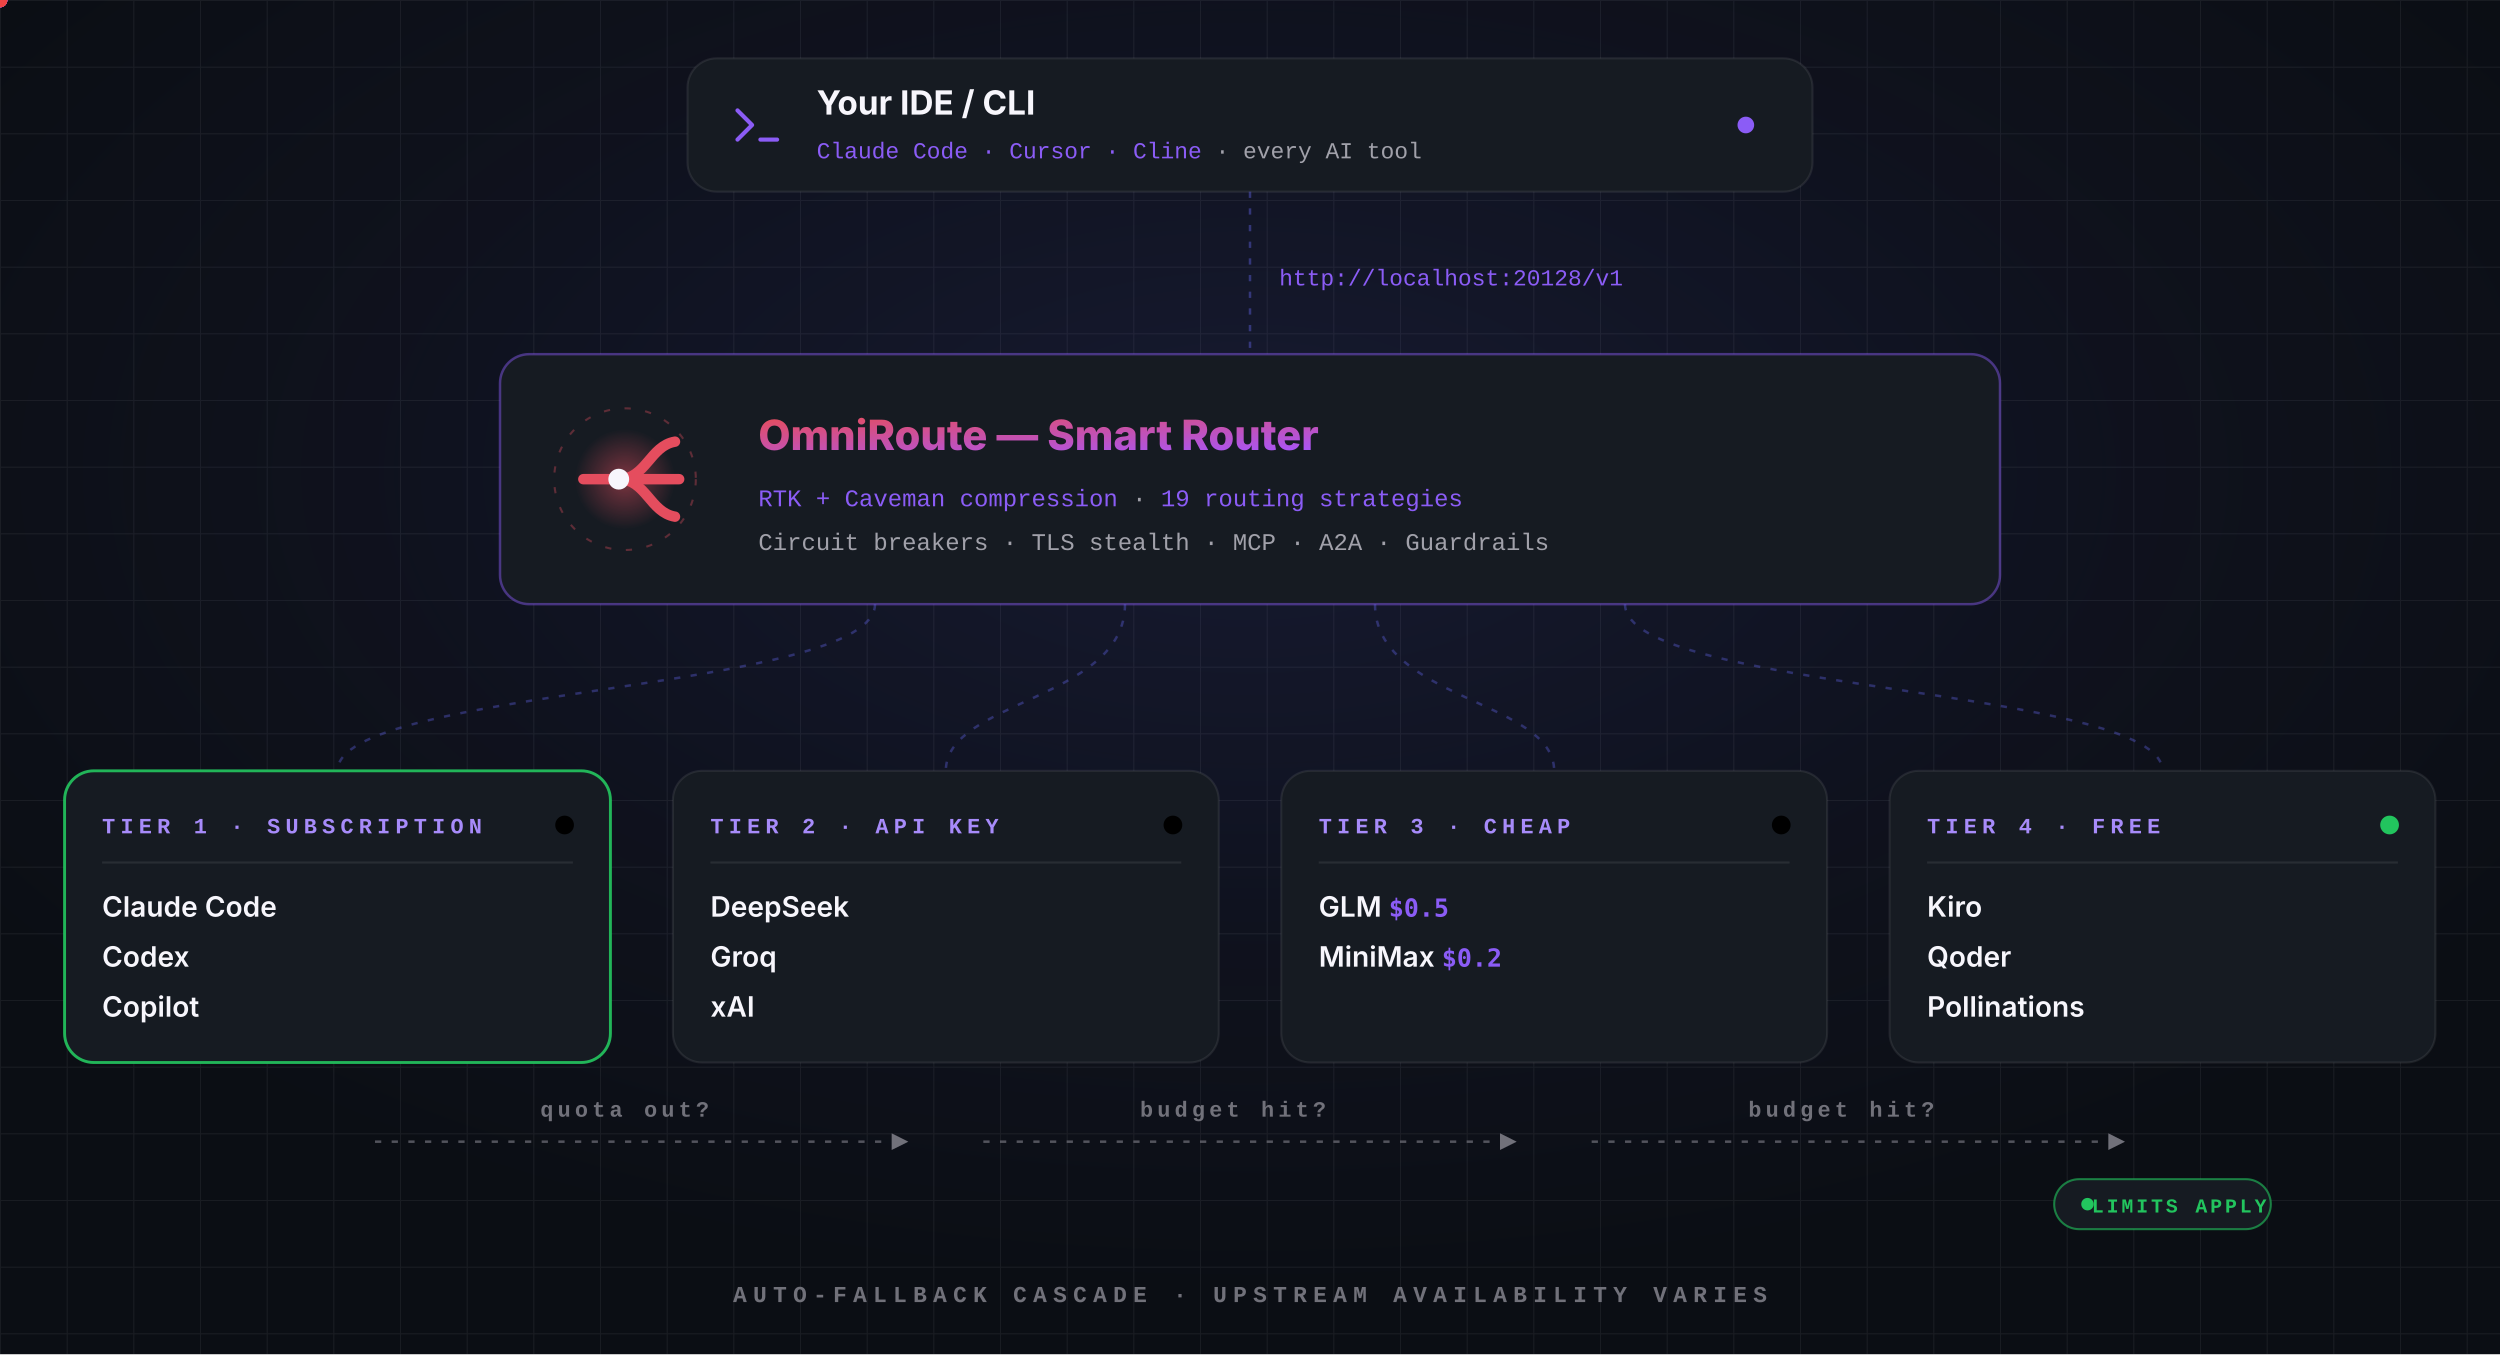
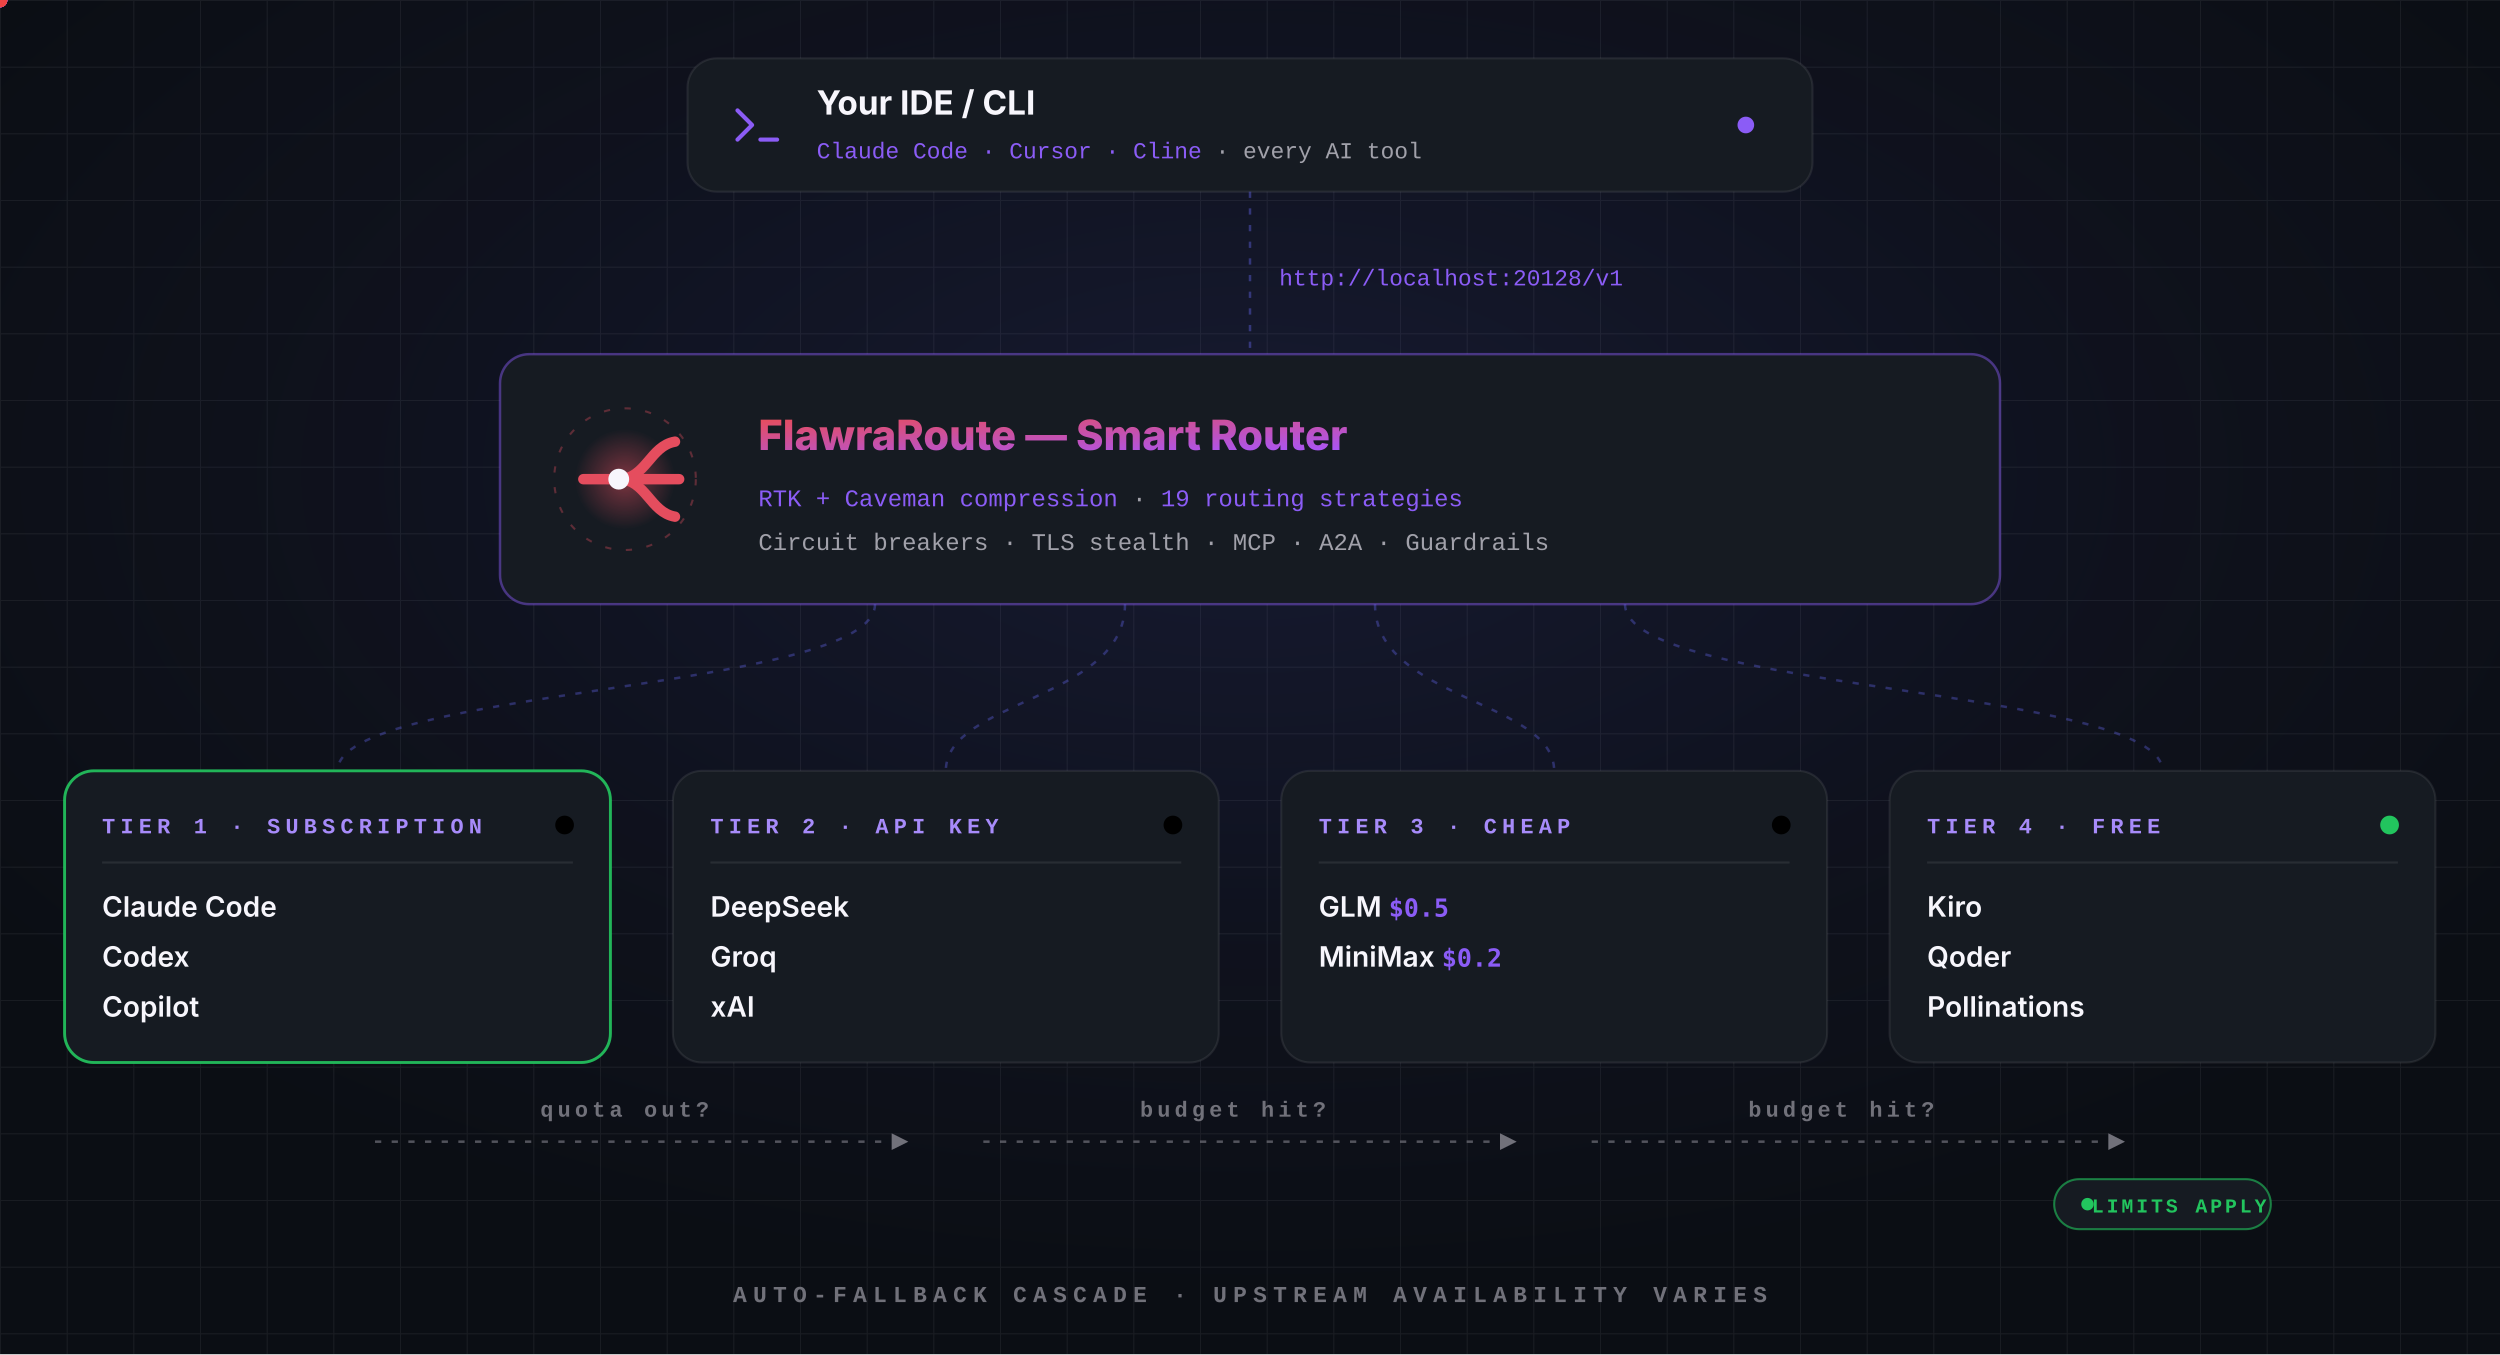
- <svg xmlns="http://www.w3.org/2000/svg" viewBox="0 0 1200 650" role="img" aria-label="OmniRoute request flow — auto-fallback cascade across 4 provider tiers">
+ <svg xmlns="http://www.w3.org/2000/svg" viewBox="0 0 1200 650" role="img" aria-label="FlawraRoute request flow — auto-fallback cascade across 4 provider tiers">
  <defs>
    <radialGradient id="hubGlow" cx="50%" cy="50%" r="50%">
      <stop offset="0%" stop-color="#e54d5e" stop-opacity="0.5" />
      <stop offset="100%" stop-color="#e54d5e" stop-opacity="0" />
    </radialGradient>
    <radialGradient id="bgGlow" cx="50%" cy="35%" r="60%">
      <stop offset="0%" stop-color="#6366f1" stop-opacity="0.13" />
      <stop offset="60%" stop-color="#6366f1" stop-opacity="0.04" />
      <stop offset="100%" stop-color="#6366f1" stop-opacity="0" />
    </radialGradient>
    <linearGradient id="cardGrad" x1="0" x2="0" y1="0" y2="1">
      <stop offset="0%" stop-color="#161b22" stop-opacity="1" />
      <stop offset="100%" stop-color="#161b22" stop-opacity="1" />
    </linearGradient>
    <path id="pIn" d="M 600,92 L 600,170" />
    <path id="pT1" d="M 420,290 C 420,332 162,330 162,370" />
    <path id="pT2" d="M 540,290 C 540,336 454,336 454,370" />
    <path id="pT3" d="M 660,290 C 660,336 746,336 746,370" />
    <path id="pT4" d="M 780,290 C 780,332 1038,330 1038,370" />
    <path id="pC1" d="M 180,548 L 428,548" />
    <path id="pC2" d="M 472,548 L 720,548" />
    <path id="pC3" d="M 764,548 L 1012,548" />
    <linearGradient id="gradBrand" x1="0" y1="0" x2="1" y2="1">
      <stop offset="0%" stop-color="#e54d5e" />
      <stop offset="100%" stop-color="#a855f7" />
    </linearGradient>
    <pattern id="gridPaper" width="32" height="32" patternUnits="userSpaceOnUse">
      <path d="M 32 0 L 0 0 0 32" fill="none" stroke="#ffffff" stroke-opacity="0.06" stroke-width="1" />
    </pattern>
  </defs>
  <rect width="1200" height="650" fill="#0b0e14" />
  <rect width="1200" height="650" fill="url(#gridPaper)" />
  <rect width="1200" height="650" fill="url(#bgGlow)" />
  <rect x="330" y="28" width="540" height="64" rx="14" fill="url(#cardGrad)" stroke="#ffffff" stroke-opacity="0.08" stroke-width="1" />
  <g transform="translate(362, 60)" stroke="#8b5cf6" stroke-width="2" stroke-linecap="round" stroke-linejoin="round" fill="none">
    <path d="M -8 -7 L -1 0 L -8 7" />
    <line x1="3" y1="7" x2="11" y2="7" />
  </g>
  <text x="392" y="55" font-family="Inter, 'Segoe UI', Arial, Helvetica, system-ui, sans-serif" font-size="16" font-weight="700" fill="#F7F6FC">Your IDE / CLI</text>
  <text x="392" y="76" font-family="Consolas, 'Courier New', monospace" font-size="11" fill="#a1a1aa">
    <tspan fill="#8b5cf6">Claude Code · Cursor · Cline</tspan> · every AI tool</text>
  <circle cx="838" cy="60" r="4" fill="#8b5cf6">
    <animate attributeName="opacity" values="1;0.4;1" dur="2.5s" repeatCount="indefinite" />
  </circle>
  <use href="#pIn" stroke="#6366f1" stroke-width="1.2" stroke-dasharray="3 5" opacity="0.4" />
  <text x="614" y="137" font-family="Consolas, 'Courier New', monospace" font-size="11" fill="#8b5cf6">http://localhost:20128/v1</text>
  <g fill="#a78bfa">
    <circle r="3.2">
      <animateMotion dur="1.6s" repeatCount="indefinite" begin="0s">
        <mpath href="#pIn" />
      </animateMotion>
      <animate attributeName="opacity" values="0;1;1;0" dur="1.6s" begin="0s" repeatCount="indefinite" />
    </circle>
    <circle r="3.2">
      <animateMotion dur="1.6s" repeatCount="indefinite" begin="0.55s">
        <mpath href="#pIn" />
      </animateMotion>
      <animate attributeName="opacity" values="0;1;1;0" dur="1.6s" begin="0.55s" repeatCount="indefinite" />
    </circle>
    <circle r="3.2">
      <animateMotion dur="1.6s" repeatCount="indefinite" begin="1.1s">
        <mpath href="#pIn" />
      </animateMotion>
      <animate attributeName="opacity" values="0;1;1;0" dur="1.6s" begin="1.1s" repeatCount="indefinite" />
    </circle>
  </g>
  <rect x="240" y="170" width="720" height="120" rx="14" fill="url(#cardGrad)" stroke="#8b5cf6" stroke-width="1.2" stroke-opacity="0.45" />
  <g transform="translate(258, 188)">
    <circle cx="42" cy="42" r="34" fill="none" stroke="#e54d5e" stroke-width="1" opacity="0.35" stroke-dasharray="3 7">
      <animateTransform attributeName="transform" type="rotate" from="0 42 42" to="360 42 42" dur="30s" repeatCount="indefinite" />
    </circle>
    <circle cx="42" cy="42" r="24" fill="url(#hubGlow)">
      <animate attributeName="r" values="22;30;22" dur="3.2s" repeatCount="indefinite" />
    </circle>
    <g stroke="#e54d5e" stroke-width="5" stroke-linecap="round" fill="none">
      <line x1="22" y1="42" x2="38" y2="42" />
      <path d="M 39 42 C 52 42, 54 26, 66 24" />
      <path d="M 39 42 C 54 42, 56 42, 68 42" />
      <path d="M 39 42 C 52 42, 54 58, 66 60" />
    </g>
    <circle cx="39" cy="42" r="5" fill="#f7f6fc">
      <animate attributeName="opacity" values="1;0.7;1" dur="1.8s" repeatCount="indefinite" />
    </circle>
  </g>
-   <text x="364" y="216" font-family="Inter, 'Segoe UI', Arial, Helvetica, system-ui, sans-serif" font-size="20" font-weight="800" fill="url(#gradBrand)">OmniRoute — Smart Router</text>
+   <text x="364" y="216" font-family="Inter, 'Segoe UI', Arial, Helvetica, system-ui, sans-serif" font-size="20" font-weight="800" fill="url(#gradBrand)">FlawraRoute — Smart Router</text>
  <text x="364" y="243" font-family="Consolas, 'Courier New', monospace" font-size="11.5" fill="#a1a1aa">
    <tspan fill="#8b5cf6">RTK + Caveman compression</tspan> · <tspan fill="#8b5cf6">19 routing strategies</tspan>
  </text>
  <text x="364" y="264" font-family="Consolas, 'Courier New', monospace" font-size="11.5" fill="#a1a1aa">Circuit breakers · TLS stealth · MCP · A2A · Guardrails</text>
  <g stroke="#6366f1" stroke-width="1.2" fill="none" stroke-dasharray="3 5" opacity="0.35">
    <use href="#pT1" />
    <use href="#pT2" />
    <use href="#pT3" />
    <use href="#pT4" />
  </g>
  <g fill="#8b5cf6">
    <g>
      <animate attributeName="opacity" values="1;1;0;0;1" keyTimes="0;0.23;0.27;0.96;1" dur="16s" repeatCount="indefinite" />
      <circle r="3.5">
        <animateMotion dur="1.4s" repeatCount="indefinite" begin="0s">
          <mpath href="#pT1" />
        </animateMotion>
        <animate attributeName="opacity" values="0;1;1;0" dur="1.4s" begin="0s" repeatCount="indefinite" />
      </circle>
      <circle r="3.5">
        <animateMotion dur="1.4s" repeatCount="indefinite" begin="0.7s">
          <mpath href="#pT1" />
        </animateMotion>
        <animate attributeName="opacity" values="0;1;1;0" dur="1.4s" begin="0.7s" repeatCount="indefinite" />
      </circle>
    </g>
    <g>
      <animate attributeName="opacity" values="0;0;1;1;0;0" keyTimes="0;0.24;0.28;0.48;0.52;1" dur="16s" repeatCount="indefinite" />
      <circle r="3.5">
        <animateMotion dur="1.4s" repeatCount="indefinite" begin="0s">
          <mpath href="#pT2" />
        </animateMotion>
        <animate attributeName="opacity" values="0;1;1;0" dur="1.4s" begin="0s" repeatCount="indefinite" />
      </circle>
      <circle r="3.5">
        <animateMotion dur="1.4s" repeatCount="indefinite" begin="0.7s">
          <mpath href="#pT2" />
        </animateMotion>
        <animate attributeName="opacity" values="0;1;1;0" dur="1.4s" begin="0.7s" repeatCount="indefinite" />
      </circle>
    </g>
    <g>
      <animate attributeName="opacity" values="0;0;1;1;0;0" keyTimes="0;0.49;0.53;0.73;0.77;1" dur="16s" repeatCount="indefinite" />
      <circle r="3.5">
        <animateMotion dur="1.4s" repeatCount="indefinite" begin="0s">
          <mpath href="#pT3" />
        </animateMotion>
        <animate attributeName="opacity" values="0;1;1;0" dur="1.4s" begin="0s" repeatCount="indefinite" />
      </circle>
      <circle r="3.5">
        <animateMotion dur="1.4s" repeatCount="indefinite" begin="0.7s">
          <mpath href="#pT3" />
        </animateMotion>
        <animate attributeName="opacity" values="0;1;1;0" dur="1.4s" begin="0.7s" repeatCount="indefinite" />
      </circle>
    </g>
    <g>
      <animate attributeName="opacity" values="0;0;1;1;0" keyTimes="0;0.74;0.78;0.985;1" dur="16s" repeatCount="indefinite" />
      <circle r="3.5">
        <animateMotion dur="1.4s" repeatCount="indefinite" begin="0s">
          <mpath href="#pT4" />
        </animateMotion>
        <animate attributeName="opacity" values="0;1;1;0" dur="1.4s" begin="0s" repeatCount="indefinite" />
      </circle>
      <circle r="3.5">
        <animateMotion dur="1.4s" repeatCount="indefinite" begin="0.7s">
          <mpath href="#pT4" />
        </animateMotion>
        <animate attributeName="opacity" values="0;1;1;0" dur="1.4s" begin="0.7s" repeatCount="indefinite" />
      </circle>
    </g>
  </g>
  <g transform="translate(31, 370)">
    <rect width="262" height="140" rx="14" fill="url(#cardGrad)" stroke="#ffffff" stroke-opacity="0.08" stroke-width="1" />
    <rect width="262" height="140" rx="14" fill="none" stroke="#22c55e" stroke-width="1.4" stroke-opacity="0.9">
      <animate attributeName="stroke-opacity" values="0.9;0.9;0;0;0.9" keyTimes="0;0.23;0.27;0.96;1" dur="16s" repeatCount="indefinite" />
    </rect>
    <text x="18" y="30" font-family="Consolas, 'Courier New', monospace" font-size="10.5" letter-spacing="2.5" font-weight="700" fill="#a78bfa">TIER 1 · SUBSCRIPTION</text>
    <circle cx="240" cy="26" r="4.5">
      <animate attributeName="fill" values="#22c55e;#22c55e;#ef4444;#ef4444;#22c55e" keyTimes="0;0.23;0.28;0.985;1" dur="16s" repeatCount="indefinite" />
      <animate attributeName="opacity" values="1;0.45;1" dur="1.8s" repeatCount="indefinite" />
    </circle>
    <line x1="18" y1="44" x2="244" y2="44" stroke="#ffffff" stroke-opacity="0.08" stroke-width="1" />
    <g font-family="Inter, 'Segoe UI', Arial, Helvetica, system-ui, sans-serif" font-size="13.5" font-weight="600" fill="#F7F6FC">
      <text x="18" y="70">Claude Code</text>
      <text x="18" y="94">Codex</text>
      <text x="18" y="118">Copilot</text>
    </g>
  </g>
  <g transform="translate(323, 370)">
    <rect width="262" height="140" rx="14" fill="url(#cardGrad)" stroke="#ffffff" stroke-opacity="0.08" stroke-width="1" />
    <rect width="262" height="140" rx="14" fill="none" stroke="#22c55e" stroke-width="1.4" stroke-opacity="0">
      <animate attributeName="stroke-opacity" values="0;0;0.9;0.9;0;0" keyTimes="0;0.24;0.28;0.48;0.52;1" dur="16s" repeatCount="indefinite" />
    </rect>
    <text x="18" y="30" font-family="Consolas, 'Courier New', monospace" font-size="10.5" letter-spacing="2.5" font-weight="700" fill="#a78bfa">TIER 2 · API KEY</text>
    <circle cx="240" cy="26" r="4.5">
      <animate attributeName="fill" values="#71717a;#71717a;#22c55e;#22c55e;#ef4444;#ef4444;#71717a" keyTimes="0;0.24;0.28;0.48;0.53;0.985;1" dur="16s" repeatCount="indefinite" />
      <animate attributeName="opacity" values="1;0.5;1" dur="1.8s" repeatCount="indefinite" />
    </circle>
    <line x1="18" y1="44" x2="244" y2="44" stroke="#ffffff" stroke-opacity="0.08" stroke-width="1" />
    <g font-family="Inter, 'Segoe UI', Arial, Helvetica, system-ui, sans-serif" font-size="13.5" font-weight="600" fill="#F7F6FC">
      <text x="18" y="70">DeepSeek</text>
      <text x="18" y="94">Groq</text>
      <text x="18" y="118">xAI</text>
    </g>
  </g>
  <g transform="translate(615, 370)">
    <rect width="262" height="140" rx="14" fill="url(#cardGrad)" stroke="#ffffff" stroke-opacity="0.08" stroke-width="1" />
    <rect width="262" height="140" rx="14" fill="none" stroke="#22c55e" stroke-width="1.4" stroke-opacity="0">
      <animate attributeName="stroke-opacity" values="0;0;0.9;0.9;0;0" keyTimes="0;0.49;0.53;0.73;0.77;1" dur="16s" repeatCount="indefinite" />
    </rect>
    <text x="18" y="30" font-family="Consolas, 'Courier New', monospace" font-size="10.5" letter-spacing="2.5" font-weight="700" fill="#a78bfa">TIER 3 · CHEAP</text>
    <circle cx="240" cy="26" r="4.5">
      <animate attributeName="fill" values="#71717a;#71717a;#22c55e;#22c55e;#ef4444;#ef4444;#71717a" keyTimes="0;0.49;0.53;0.73;0.78;0.985;1" dur="16s" repeatCount="indefinite" />
      <animate attributeName="opacity" values="1;0.5;1" dur="1.8s" repeatCount="indefinite" />
    </circle>
    <line x1="18" y1="44" x2="244" y2="44" stroke="#ffffff" stroke-opacity="0.08" stroke-width="1" />
    <g font-family="Inter, 'Segoe UI', Arial, Helvetica, system-ui, sans-serif" font-size="13.5" font-weight="600" fill="#F7F6FC">
      <text x="18" y="70">GLM <tspan font-family="Consolas, monospace" font-size="12" fill="#8b5cf6">$0.5</tspan>
      </text>
      <text x="18" y="94">MiniMax <tspan font-family="Consolas, monospace" font-size="12" fill="#8b5cf6">$0.2</tspan>
      </text>
    </g>
  </g>
  <g transform="translate(907, 370)">
    <rect width="262" height="140" rx="14" fill="url(#cardGrad)" stroke="#ffffff" stroke-opacity="0.08" stroke-width="1" />
    <rect width="262" height="140" rx="14" fill="none" stroke="#22c55e" stroke-width="1.4" stroke-opacity="0">
      <animate attributeName="stroke-opacity" values="0;0;0.9;0.9;0" keyTimes="0;0.74;0.78;0.985;1" dur="16s" repeatCount="indefinite" />
    </rect>
    <text x="18" y="30" font-family="Consolas, 'Courier New', monospace" font-size="10.5" letter-spacing="2.5" font-weight="700" fill="#a78bfa">TIER 4 · FREE</text>
    <circle cx="240" cy="26" r="4.5" fill="#22c55e">
      <animate attributeName="opacity" values="1;0.45;1" dur="1.8s" repeatCount="indefinite" />
    </circle>
    <line x1="18" y1="44" x2="244" y2="44" stroke="#ffffff" stroke-opacity="0.08" stroke-width="1" />
    <g font-family="Inter, 'Segoe UI', Arial, Helvetica, system-ui, sans-serif" font-size="13.5" font-weight="600" fill="#F7F6FC">
      <text x="18" y="70">Kiro</text>
      <text x="18" y="94">Qoder</text>
      <text x="18" y="118">Pollinations</text>
    </g>
  </g>
  <g stroke="#71717a" stroke-width="1.2" fill="none" stroke-dasharray="3 5" opacity="0.7">
    <use href="#pC1" />
    <use href="#pC2" />
    <use href="#pC3" />
  </g>
  <polygon points="428,544 436,548 428,552" fill="#71717a" />
  <polygon points="720,544 728,548 720,552" fill="#71717a" />
  <polygon points="1012,544 1020,548 1012,552" fill="#71717a" />
  <text x="304" y="536" font-family="Consolas, 'Courier New', monospace" font-size="10.5" letter-spacing="2" font-weight="700" fill="#71717a" text-anchor="middle">
    quota out?
    <animate attributeName="fill" values="#71717a;#71717a;#ef4444;#ef4444;#71717a;#71717a" keyTimes="0;0.21;0.23;0.29;0.32;1" dur="16s" repeatCount="indefinite" />
  </text>
  <text x="596" y="536" font-family="Consolas, 'Courier New', monospace" font-size="10.5" letter-spacing="2" font-weight="700" fill="#71717a" text-anchor="middle">
    budget hit?
    <animate attributeName="fill" values="#71717a;#71717a;#ef4444;#ef4444;#71717a;#71717a" keyTimes="0;0.46;0.48;0.54;0.57;1" dur="16s" repeatCount="indefinite" />
  </text>
  <text x="888" y="536" font-family="Consolas, 'Courier New', monospace" font-size="10.5" letter-spacing="2" font-weight="700" fill="#71717a" text-anchor="middle">
    budget hit?
    <animate attributeName="fill" values="#71717a;#71717a;#ef4444;#ef4444;#71717a;#71717a" keyTimes="0;0.71;0.73;0.79;0.82;1" dur="16s" repeatCount="indefinite" />
  </text>
  <circle r="3.5" fill="#ef4444">
    <animateMotion dur="16s" repeatCount="indefinite" calcMode="linear" keyPoints="0;0;1;1" keyTimes="0;0.235;0.27;1">
      <mpath href="#pC1" />
    </animateMotion>
    <animate attributeName="opacity" values="0;0;1;1;0;0" keyTimes="0;0.235;0.245;0.265;0.275;1" dur="16s" repeatCount="indefinite" />
  </circle>
  <circle r="3.5" fill="#ef4444">
    <animateMotion dur="16s" repeatCount="indefinite" calcMode="linear" keyPoints="0;0;1;1" keyTimes="0;0.485;0.52;1">
      <mpath href="#pC2" />
    </animateMotion>
    <animate attributeName="opacity" values="0;0;1;1;0;0" keyTimes="0;0.485;0.495;0.515;0.525;1" dur="16s" repeatCount="indefinite" />
  </circle>
  <circle r="3.5" fill="#ef4444">
    <animateMotion dur="16s" repeatCount="indefinite" calcMode="linear" keyPoints="0;0;1;1" keyTimes="0;0.735;0.77;1">
      <mpath href="#pC3" />
    </animateMotion>
    <animate attributeName="opacity" values="0;0;1;1;0;0" keyTimes="0;0.735;0.745;0.765;0.775;1" dur="16s" repeatCount="indefinite" />
  </circle>
  <g transform="translate(986, 566)">
    <rect width="104" height="24" rx="12" fill="#161b22" stroke="#22c55e" stroke-width="1" stroke-opacity="0.6" />
    <circle cx="16" cy="12" r="3" fill="#22c55e">
      <animate attributeName="opacity" values="1;0.35;1" dur="1.6s" repeatCount="indefinite" />
    </circle>
    <text x="60" y="16" text-anchor="middle" font-family="Consolas, 'Courier New', monospace" font-size="9.5" letter-spacing="1.4" font-weight="700" fill="#22c55e">LIMITS APPLY</text>
  </g>
  <text x="600" y="625" font-family="Consolas, 'Courier New', monospace" font-size="11" letter-spacing="3" font-weight="700" fill="#71717a" text-anchor="middle">AUTO-FALLBACK CASCADE · UPSTREAM AVAILABILITY VARIES</text>
</svg>
